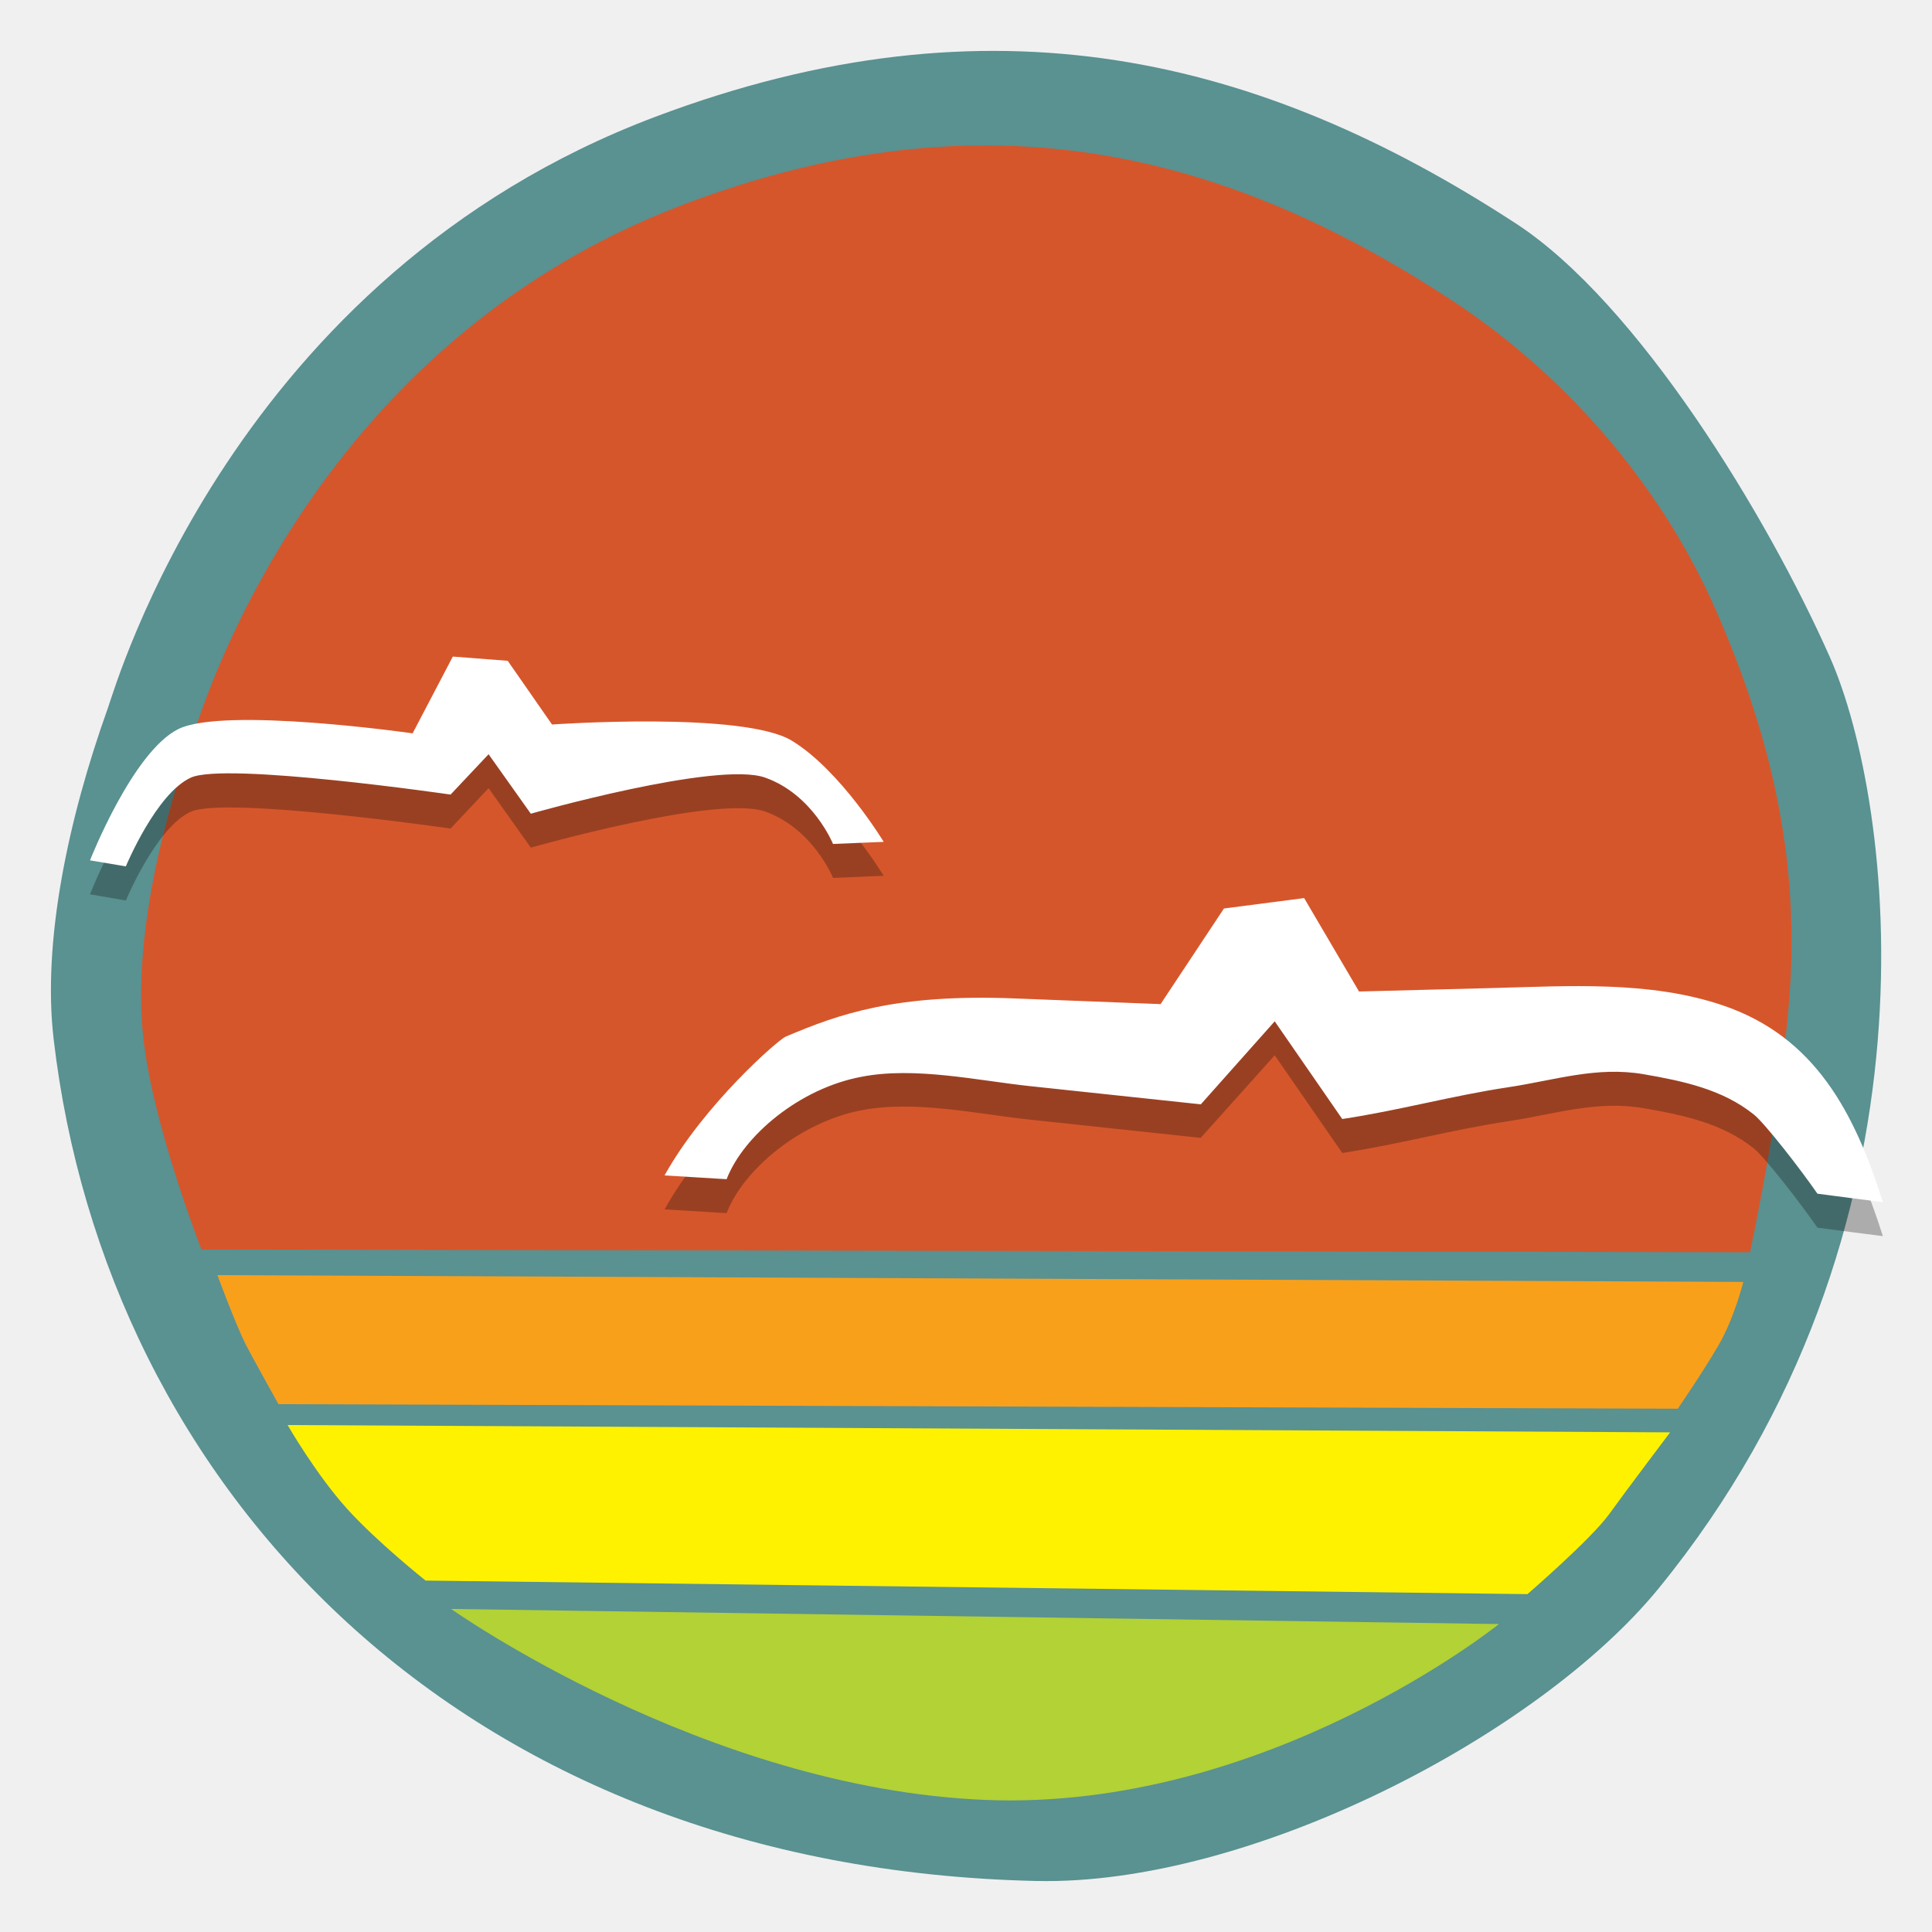
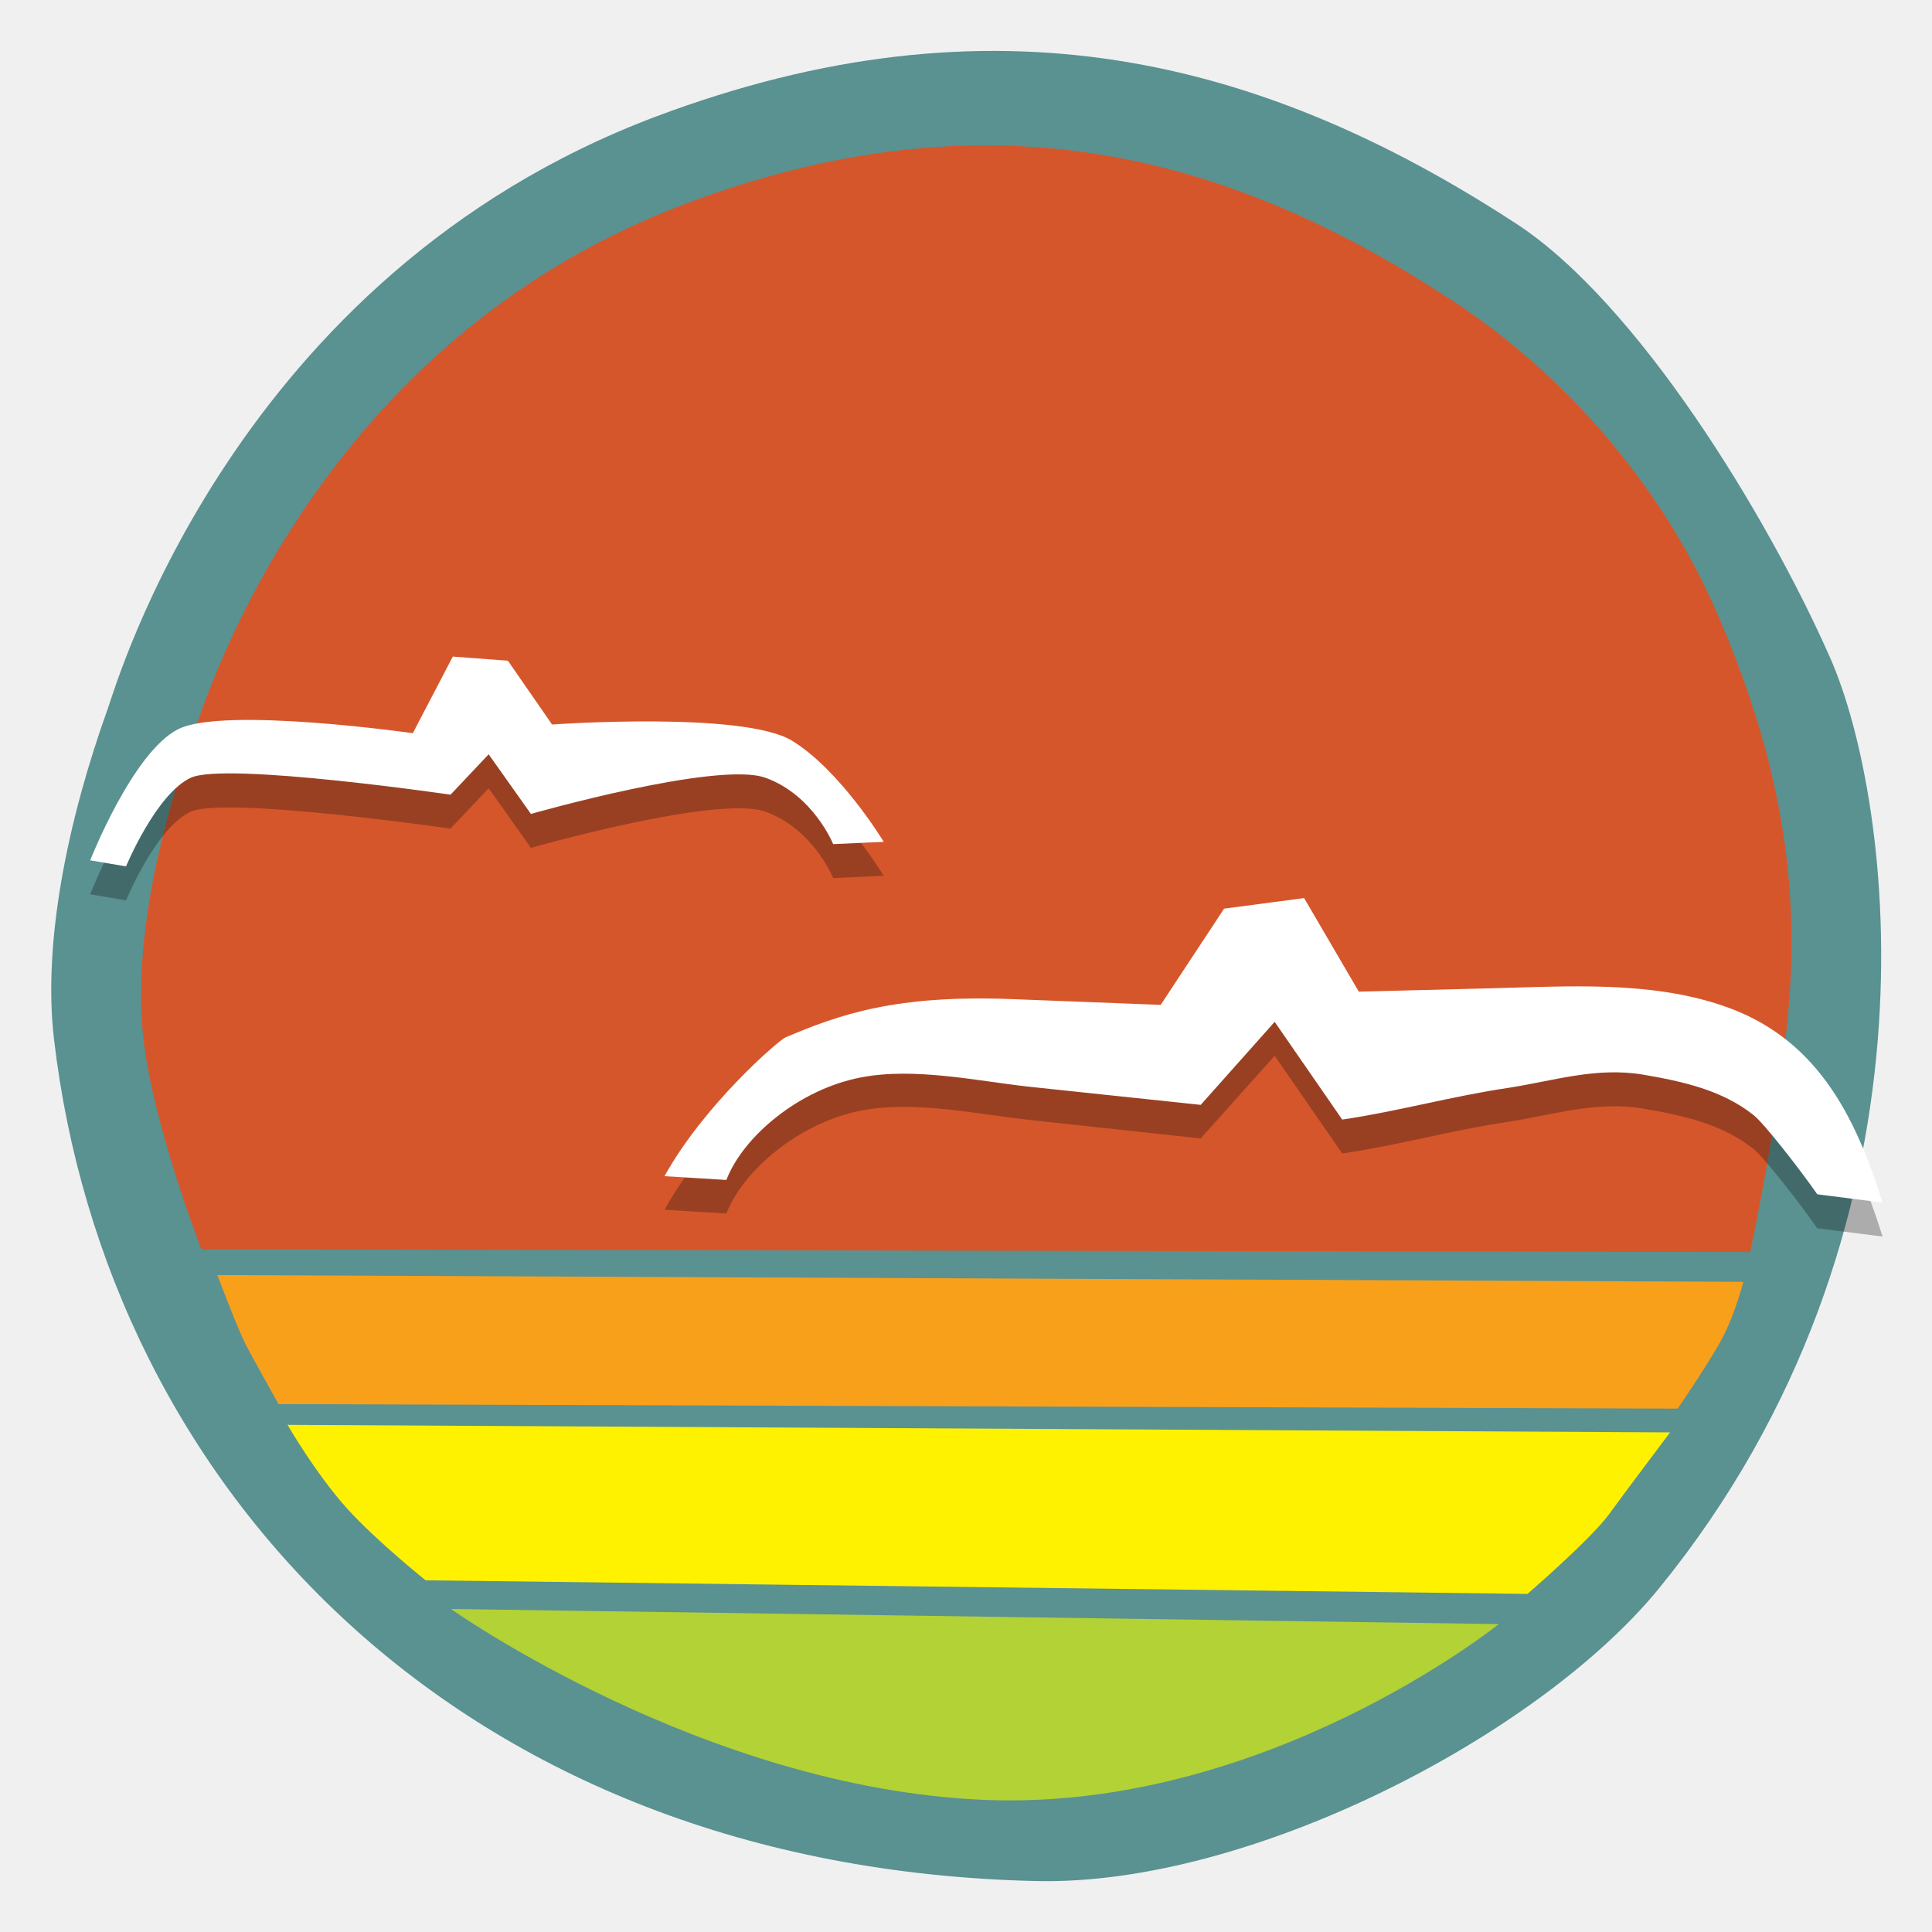
- <svg xmlns="http://www.w3.org/2000/svg" id="Layer_1" data-name="Layer 1" viewBox="0 0 512 512">
-   <defs>
-     <style>.cls-1{fill:#5a9191;}.cls-2{fill:#d6562b;}.cls-3{fill:#f9a01b;}.cls-4{fill:#fff200;}.cls-5{fill:#b2d235;}.cls-6{fill:#100f0f;fill-opacity:0.3;}.cls-7{fill:#fff;}</style>
-   </defs>
-   <path class="cls-1" d="M485,174.3C468.38,136.75,434,80.22,401.67,59.19c-67.54-44-138.83-61.81-227.92-28.27-112,42.19-143,150.76-145.2,156.83C18,217.26,11.21,249.63,14.21,275.32,28.07,394.28,121.68,495,274.55,498.48c56.68,1.28,133.17-38.59,165-77.53C517.13,325.88,501.6,211.85,485,174.3Z" />
-   <path class="cls-2" d="M454.65,161.54C439.76,127.6,414,98.85,385.11,79.84,324.6,40.05,260.73,24,180.91,54.29,80.52,92.42,52.76,190.57,50.82,196.06,41.41,222.73,35.43,252,38,275.22s15.4,55.92,15.4,55.92l410.37.72s10.06-46.6,10.92-76.71S469.54,195.48,454.65,161.54Z" />
-   <path class="cls-3" d="M462,339.72l-404.39-1.8s4.75,12.83,7.42,18.2c1.21,2.44,8.76,16,8.76,16l370.84,1.2s6.59-9.59,10.78-16.79S462,339.72,462,339.72Z" />
-   <path class="cls-4" d="M442.6,379.59s-11.44,15.14-16.21,21.74-21.6,21.13-21.6,21.13l-292-3.59S100,408.71,92,399.87c-8.28-9.17-15.78-22.22-15.78-22.22Z" />
-   <path class="cls-5" d="M397.24,430.39S335.66,480,261.17,477s-141.62-50.61-141.62-50.61Z" />
-   <path class="cls-6" d="M120,183l14.55,1.13L146.29,201s50.72-3.56,63.59,4.32,24.31,26.78,24.31,26.78l-13.43.56s-5.29-13.08-18-17.59-62.09,9.57-62.09,9.57l-11.19-15.76-10.07,10.7s-59.57-8.59-68.8-4.47-17.25,23.53-17.25,23.53L23.85,237s11.29-28.78,23.41-34.78,62.09,1.12,62.09,1.12Z" />
-   <path class="cls-7" d="M120,174l14.55,1.12L146.29,192s50.72-3.57,63.59,4.31,24.31,26.79,24.31,26.79l-13.43.56s-5.29-13.09-18-17.59-62.09,9.57-62.09,9.57l-11.19-15.76-10.07,10.69s-59.58-8.66-68.81-4.5S33.35,229.6,33.35,229.6l-9.5-1.6s11.29-28.78,23.41-34.79,62.09,1.13,62.09,1.13Z" />
-   <path class="cls-6" d="M324.36,249.77,345.61,247l14.55,24.77,35.39-.92c19.86-.52,41.57-2,61,4.58,24.58,8.33,35,28.65,42.43,52.16,0,0-17.32-2.21-17.34-2.25-4.56-6.6-14-18.73-16.88-21-8.27-6.63-18.66-8.85-29.23-10.66-12.46-2.14-23.63,1.63-35.82,3.46-14.9,2.23-29.13,6.18-44,8.42l-17.9-25.89L318.2,301.55l-45.42-4.85c-13.68-1.45-30.34-5.2-44.46-2.47C211.87,297.41,197,310,192.56,321.5l-16.45-1c10.44-18.77,30.11-35.94,32.08-36.78,14.17-6,29.09-11.36,60.62-10.13l38.76,1.5Z" />
-   <path class="cls-7" d="M324.36,240.76,345.61,238l14.55,24.76,35.39-.92c19.86-.51,41.57-2,61,4.59,24.58,8.33,35,28.64,42.43,52.16,0,0-17.32-2.22-17.34-2.25-4.56-6.6-14-18.74-16.88-21-8.27-6.64-18.66-8.85-29.23-10.67-12.46-2.14-23.63,1.63-35.82,3.46-14.9,2.24-29.13,6.19-44,8.42l-17.9-25.89-19.58,22-45.42-4.84c-13.68-1.46-30.34-5.21-44.46-2.47C211.87,288.41,197,301,192.56,312.5l-16.45-1c10.44-18.76,30.11-35.94,32.08-36.77,14.17-6,29.09-11.37,60.62-10.14l38.76,1.51Z" />
+ <svg xmlns="http://www.w3.org/2000/svg" version="1.1" id="Layer_1" x="0px" y="0px" viewBox="0 0 512 512" style="enable-background:new 0 0 512 512;" xml:space="preserve">
+   <style type="text/css">
+ 	.st0{fill:#5A9191;}
+ 	.st1{fill:#D6562B;}
+ 	.st2{fill:#F9A01B;}
+ 	.st3{fill:#FFF200;}
+ 	.st4{fill:#B2D235;}
+ 	.st5{fill:#100F0F;fill-opacity:0.3;}
+ 	.st6{fill:#FFFFFF;}
+ </style>
+   <path class="st0" d="M485,174.3c-16.6-37.6-51-94.1-83.3-115.1c-67.5-44-138.8-61.8-227.9-28.3c-112,42.2-143,150.8-145.2,156.8  c-10.6,29.5-17.3,61.9-14.3,87.6c13.9,119,107.5,219.7,260.3,223.2c56.7,1.3,133.2-38.6,165-77.5C517.1,325.9,501.6,211.9,485,174.3  z" />
+   <path class="st1" d="M454.6,161.5c-14.9-33.9-40.6-62.7-69.5-81.7C324.6,40,260.7,24,180.9,54.3C80.5,92.4,52.8,190.6,50.8,196.1  C41.4,222.7,35.4,252,38,275.2s15.4,55.9,15.4,55.9l410.4,0.7c0,0,10.1-46.6,10.9-76.7S469.5,195.5,454.6,161.5z" />
+   <path class="st2" d="M462,339.7l-404.4-1.8c0,0,4.8,12.8,7.4,18.2c1.2,2.4,8.8,16,8.8,16l370.8,1.2c0,0,6.6-9.6,10.8-16.8  S462,339.7,462,339.7z" />
+   <path class="st3" d="M442.6,379.6c0,0-11.4,15.1-16.2,21.7s-21.6,21.1-21.6,21.1l-292-3.6c0,0-12.8-10.2-20.8-19  c-8.3-9.2-15.8-22.2-15.8-22.2L442.6,379.6z" />
+   <path class="st4" d="M397.2,430.4c0,0-61.6,49.6-136.1,46.6s-141.6-50.6-141.6-50.6L397.2,430.4z" />
+   <path class="st5" d="M120,183l14.6,1.1l11.7,16.9c0,0,50.7-3.6,63.6,4.3s24.3,26.8,24.3,26.8l-13.4,0.6c0,0-5.3-13.1-18-17.6  s-62.1,9.6-62.1,9.6l-11.2-15.8l-10.1,10.7c0,0-59.6-8.6-68.8-4.5s-17.2,23.5-17.2,23.5l-9.5-1.6c0,0,11.3-28.8,23.4-34.8  s62.1,1.1,62.1,1.1L120,183z" />
+   <path class="st6" d="M120,174l14.6,1.1l11.7,16.9c0,0,50.7-3.6,63.6,4.3s24.3,26.8,24.3,26.8l-13.4,0.6c0,0-5.3-13.1-18-17.6  s-62.1,9.6-62.1,9.6l-11.2-15.8l-10.1,10.7c0,0-59.6-8.7-68.8-4.5s-17.2,23.5-17.2,23.5l-9.5-1.6c0,0,11.3-28.8,23.4-34.8  s62.1,1.1,62.1,1.1L120,174z" />
+   <path class="st5" d="M324.4,249.8l21.2-2.8l14.5,24.8l35.4-0.9c19.9-0.5,41.6-2,61,4.6c24.6,8.3,35,28.6,42.4,52.2  c0,0-17.3-2.2-17.3-2.2c-4.6-6.6-14-18.7-16.9-21c-8.3-6.6-18.7-8.9-29.2-10.7c-12.5-2.1-23.6,1.6-35.8,3.5  c-14.9,2.2-29.1,6.2-44,8.4l-17.9-25.9l-19.6,21.9l-45.4-4.9c-13.7-1.5-30.3-5.2-44.5-2.5c-16.5,3.2-31.3,15.8-35.8,27.3l-16.4-1  c10.4-18.8,30.1-35.9,32.1-36.8c14.2-6,29.1-11.4,60.6-10.1l38.8,1.5L324.4,249.8z" />
+   <path class="st6" d="M324.4,240.8l21.2-2.8l14.5,24.8l35.4-0.9c19.9-0.5,41.6-2,61,4.6c24.6,8.3,35,28.6,42.4,52.2  c0,0-17.3-2.2-17.3-2.2c-4.6-6.6-14-18.7-16.9-21c-8.3-6.6-18.7-8.9-29.2-10.7c-12.5-2.1-23.6,1.6-35.8,3.5  c-14.9,2.2-29.1,6.2-44,8.4l-17.9-25.9l-19.6,22l-45.4-4.8c-13.7-1.5-30.3-5.2-44.5-2.5c-16.5,3.1-31.4,15.7-35.8,27.2l-16.4-1  c10.4-18.8,30.1-35.9,32.1-36.8c14.2-6,29.1-11.4,60.6-10.1l38.8,1.5L324.4,240.8z" />
</svg>
